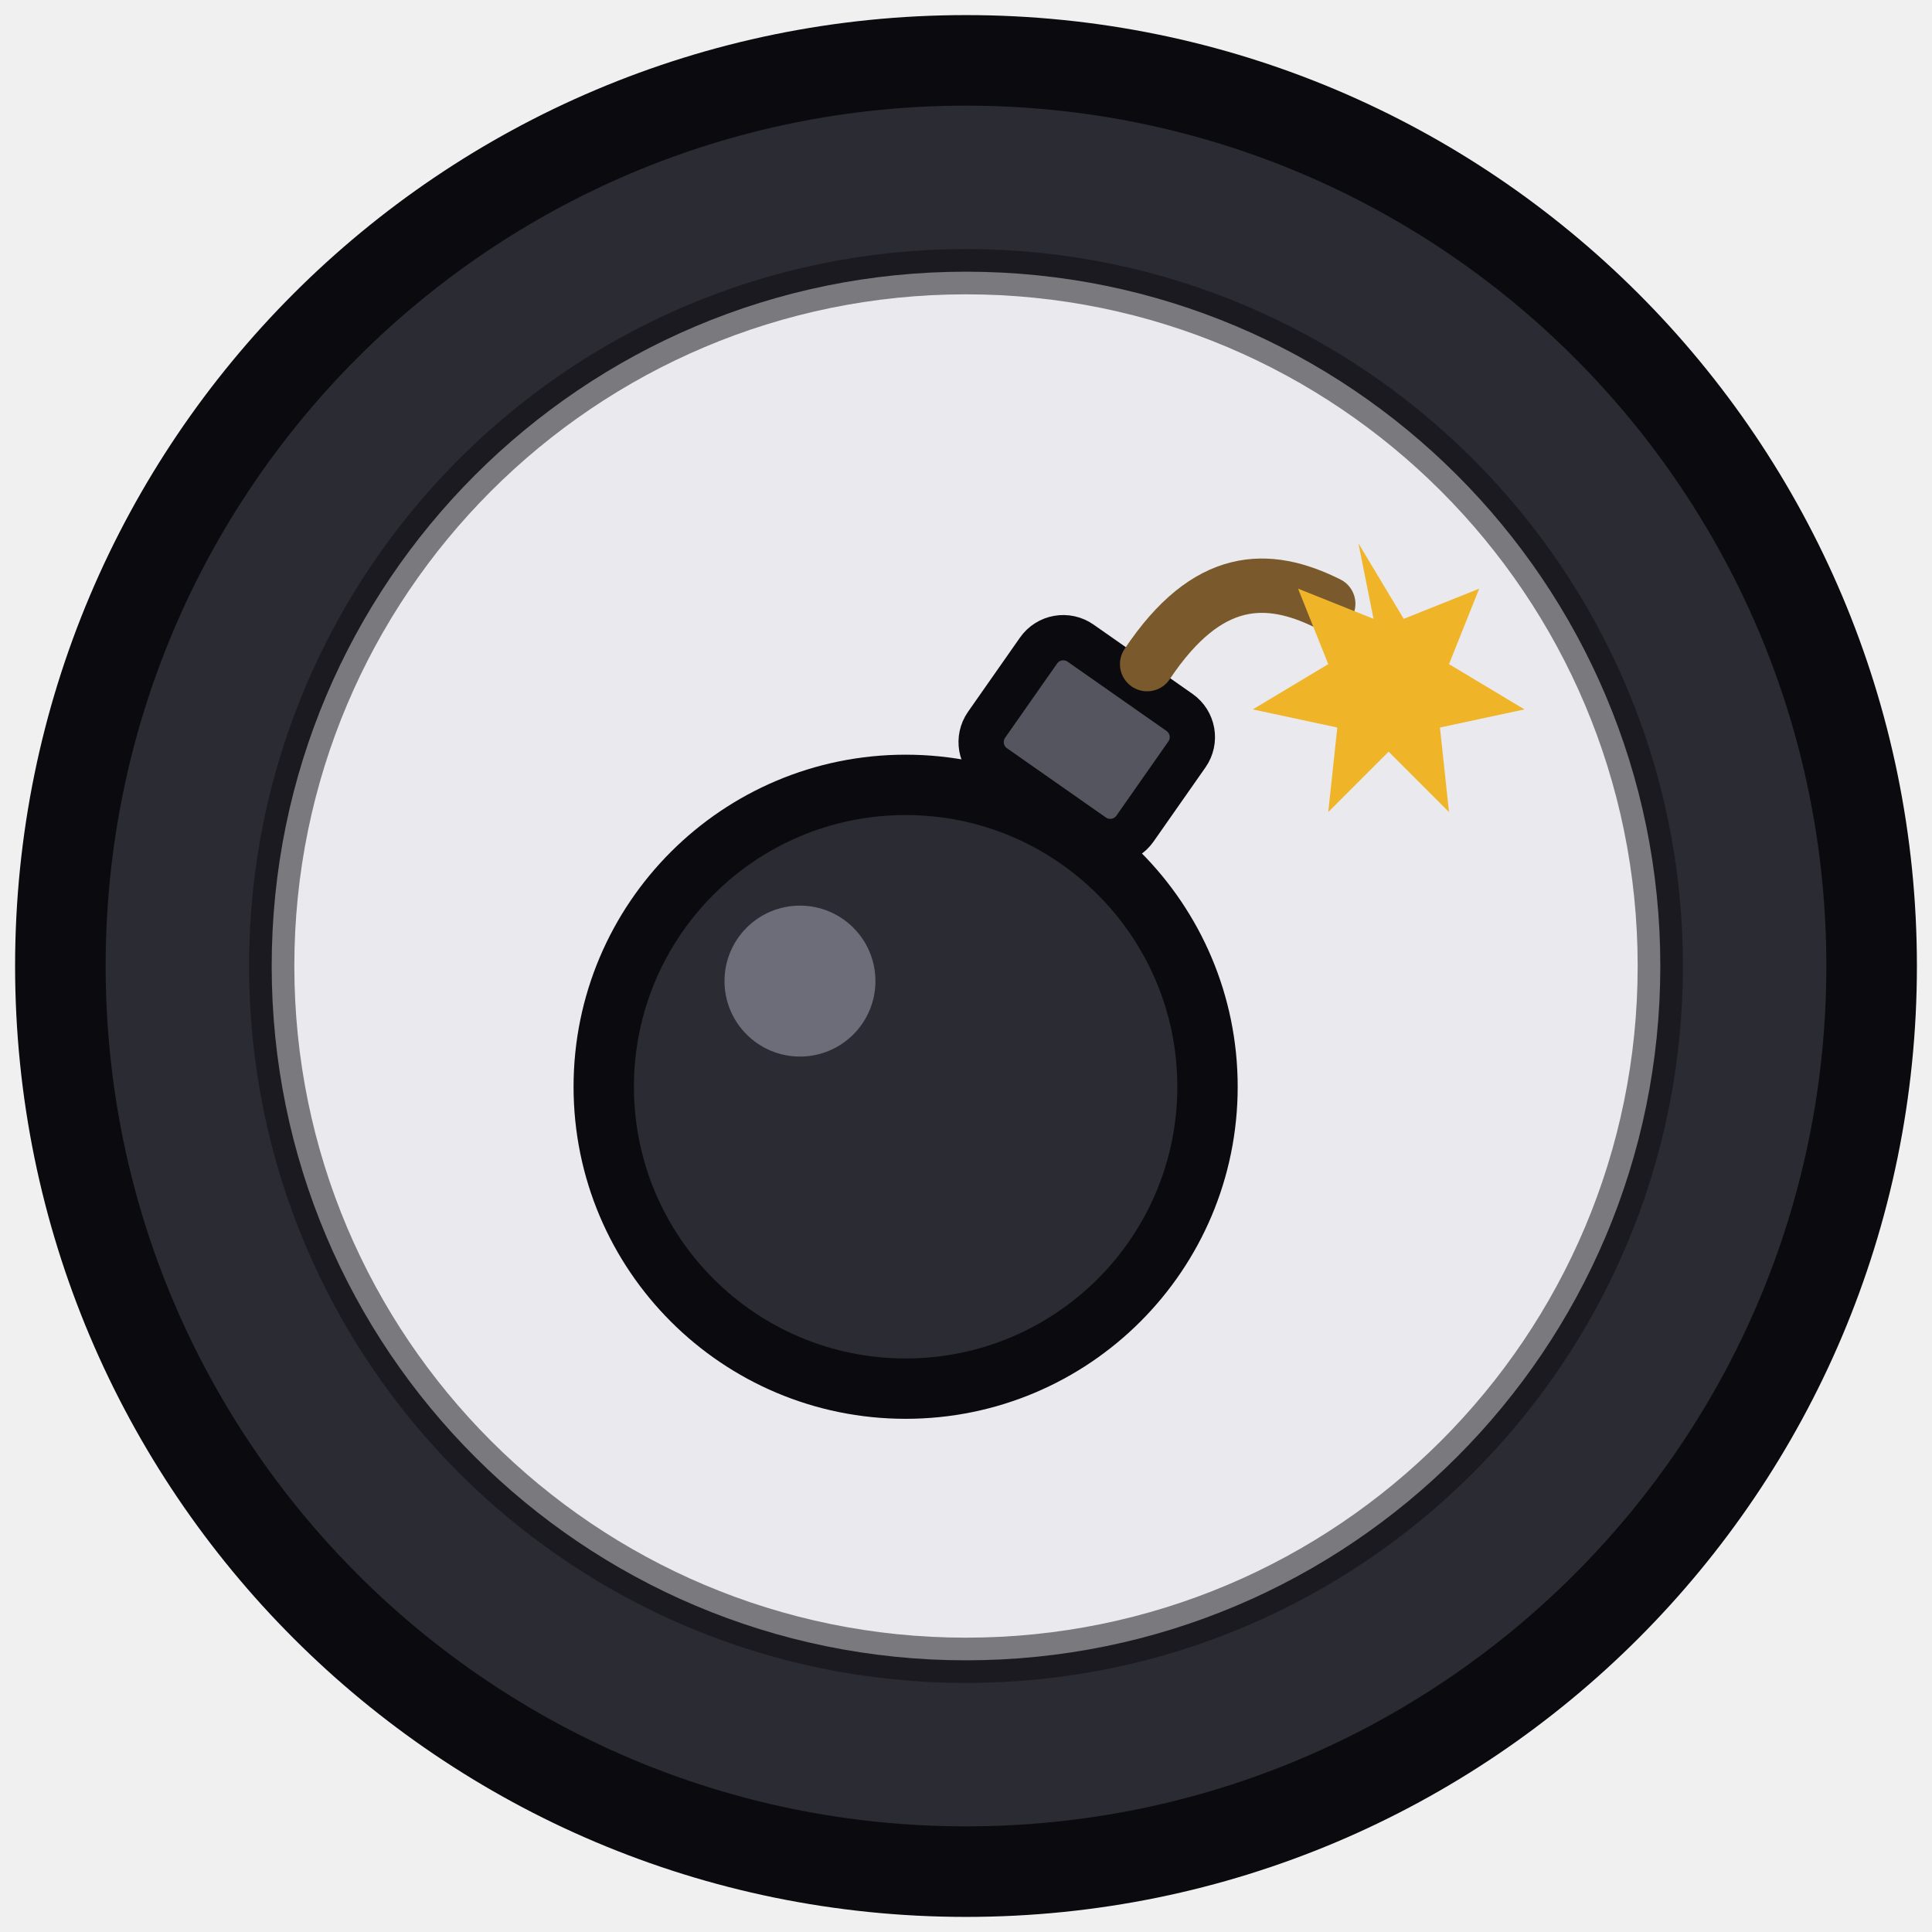
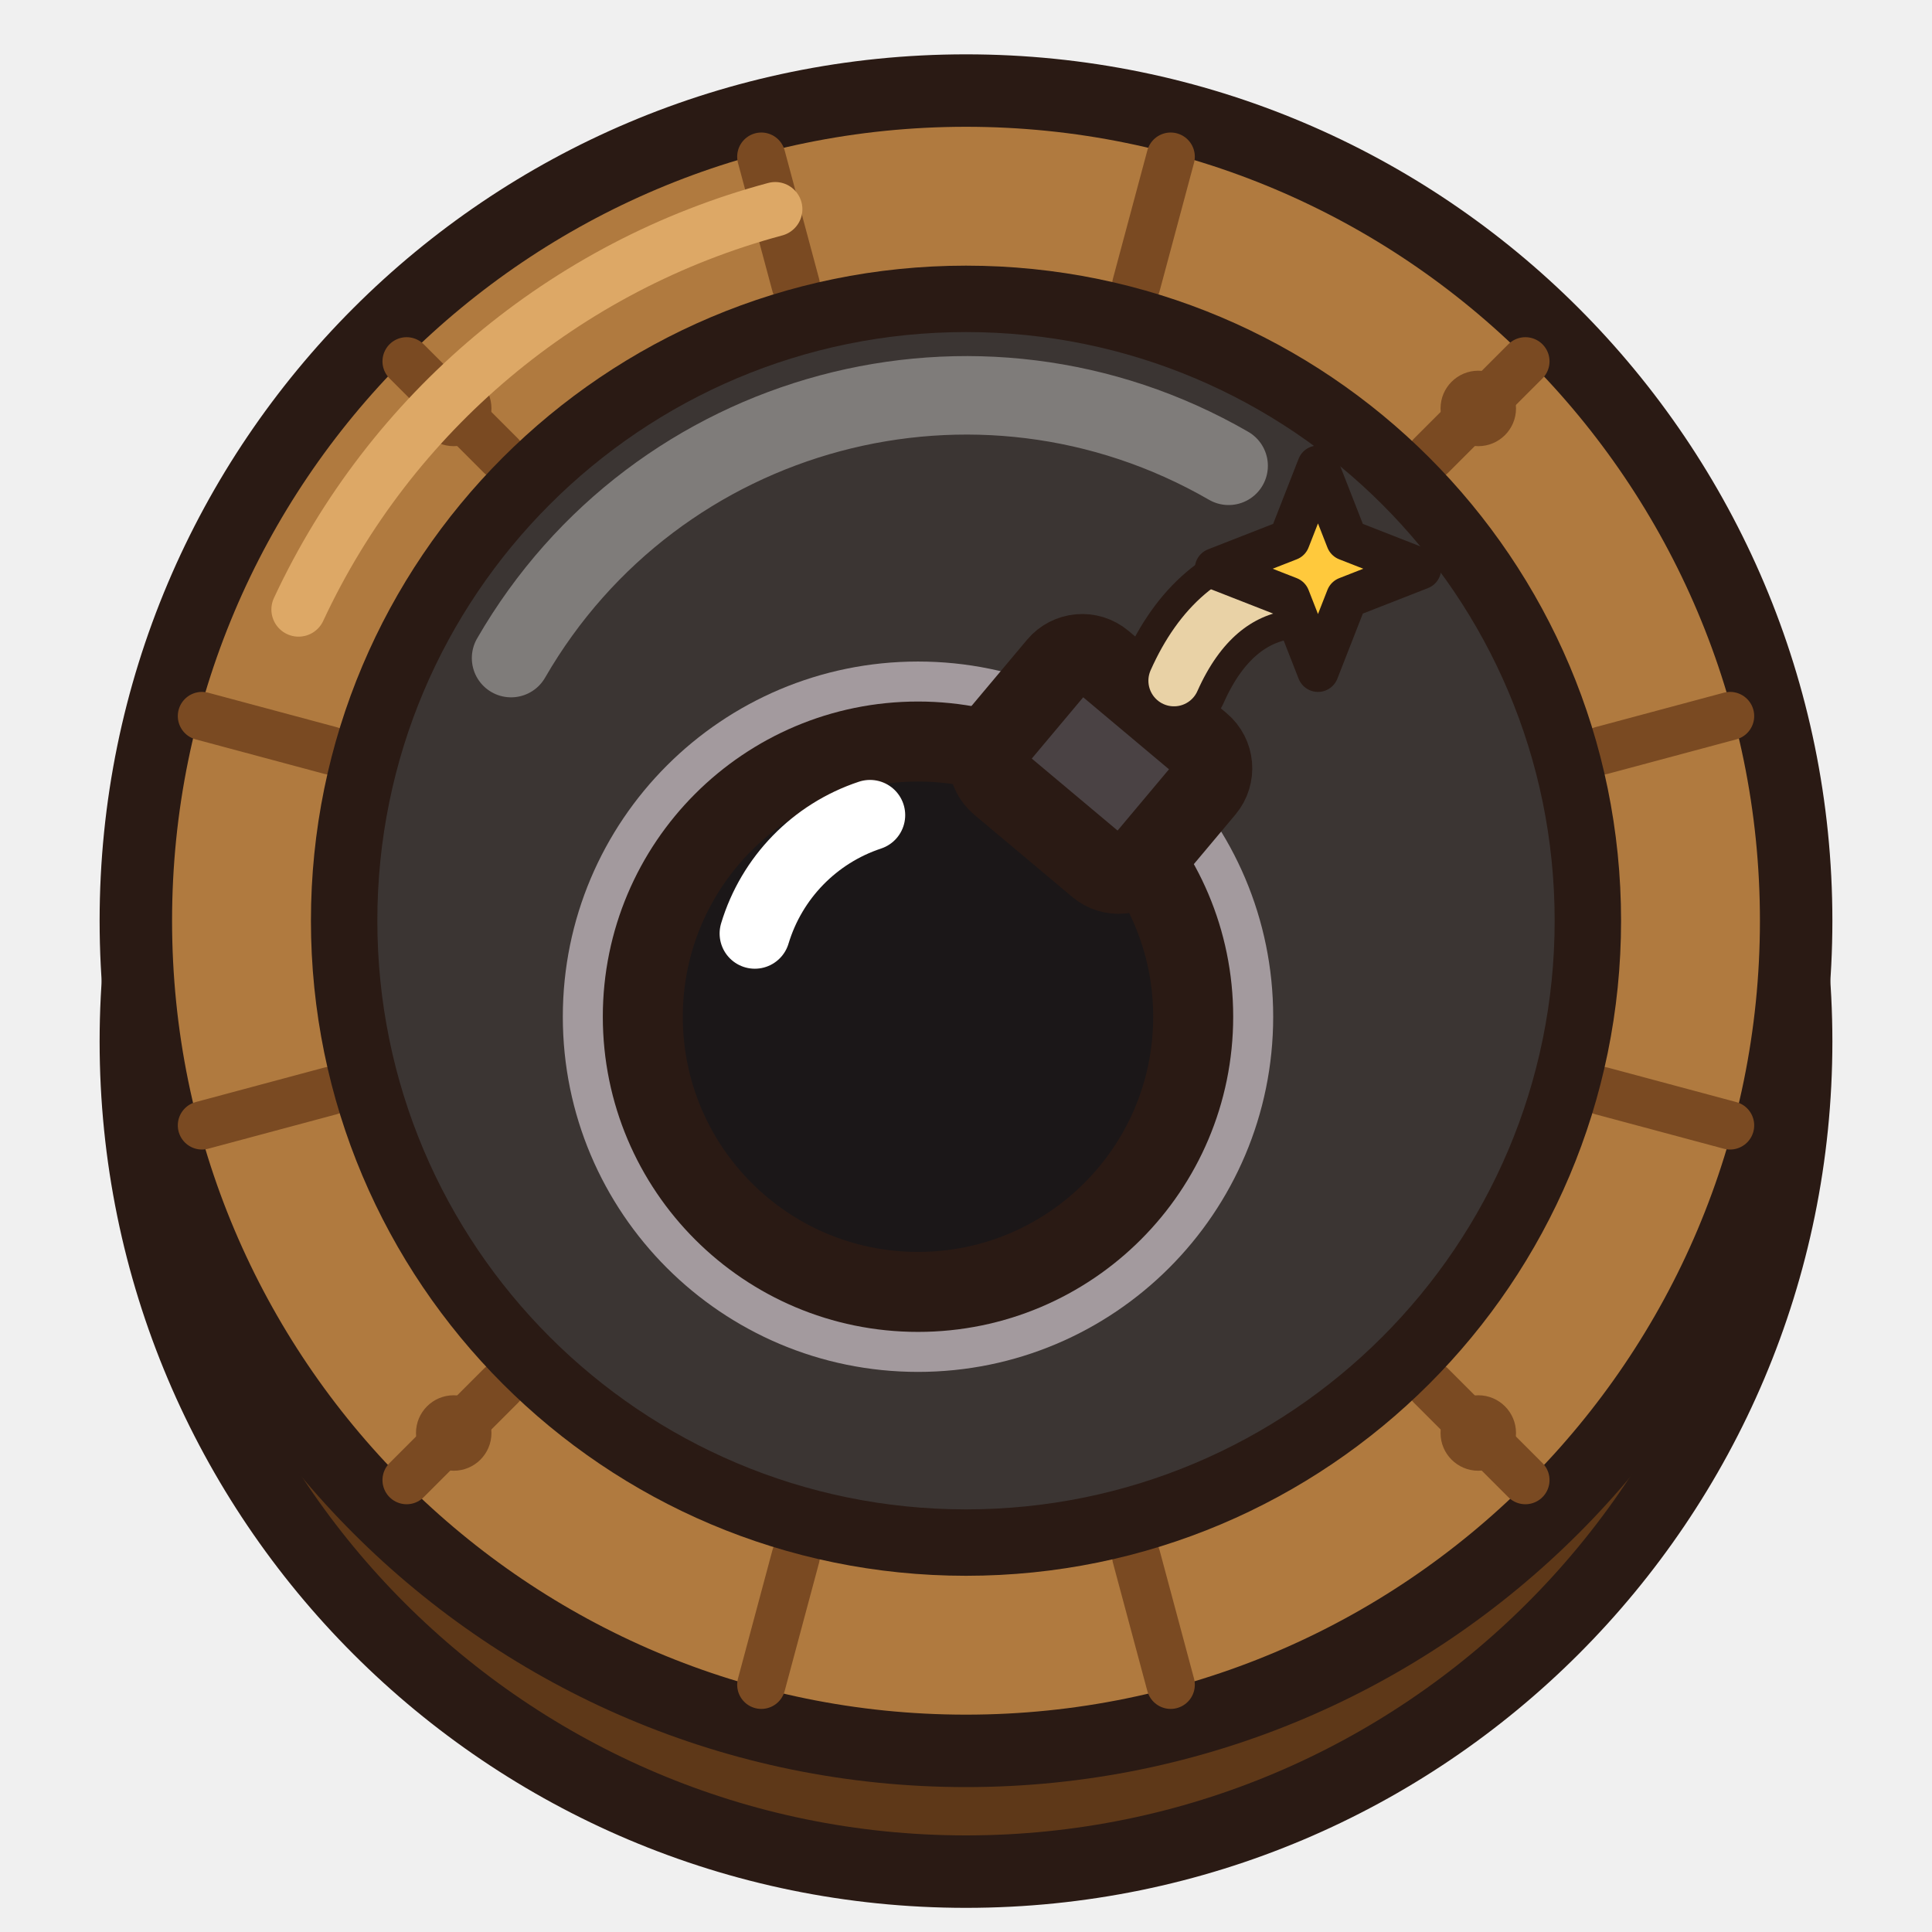
- <svg xmlns="http://www.w3.org/2000/svg" viewBox="0 0 64 64" role="img" aria-label="Poudre à canon">
-   <circle cx="32" cy="32" r="30" fill="#2b2b33" stroke="#0b0b0f" stroke-width="3" />
-   <circle cx="32" cy="32" r="23" fill="#e9e9ee" stroke="#0b0b0f" stroke-width="1.5" stroke-opacity=".5" />
-   <circle cx="30" cy="36" r="10" fill="#2b2b33" stroke="#0b0b0f" stroke-width="2" />
-   <circle cx="26.5" cy="32.5" r="2.5" fill="#6d6d7a" />
-   <rect x="33" y="22" width="6" height="5" rx="1" transform="rotate(35 36 24.5)" fill="#55555f" stroke="#0b0b0f" stroke-width="1.5" />
-   <path d="M38 22c2-3 4-3 6-2" fill="none" stroke="#7a5a2c" stroke-width="1.8" stroke-linecap="round" />
-   <path d="M45 18l1.5 2.5 2.5-1-1 2.5 2.5 1.5-2.8.6.3 2.8-2-2-2 2 .3-2.8-2.8-.6 2.5-1.5-1-2.5 2.5 1z" fill="#f0b429" />
+ <svg xmlns="http://www.w3.org/2000/svg" viewBox="0 0 64 64" width="64" height="64" fill="none" stroke-linecap="round" stroke-linejoin="round">
+   <circle cx="32" cy="34.5" r="27.5" fill="#5E3818" stroke="#2A1A14" stroke-width="2.4" />
+   <circle cx="32" cy="30.5" r="27.5" fill="#B07A3F" stroke="#2A1A14" stroke-width="2.4" />
+   <path d="M53.06 36.14L57.31 37.28" stroke="#7A4A22" stroke-width="1.6" />
+   <path d="M47.41 45.91L50.53 49.03" stroke="#7A4A22" stroke-width="1.6" />
+   <path d="M37.64 51.56L38.78 55.81" stroke="#7A4A22" stroke-width="1.6" />
+   <path d="M26.36 51.56L25.22 55.81" stroke="#7A4A22" stroke-width="1.6" />
+   <path d="M16.59 45.91L13.47 49.03" stroke="#7A4A22" stroke-width="1.6" />
+   <path d="M10.94 36.14L6.69 37.28" stroke="#7A4A22" stroke-width="1.6" />
+   <path d="M10.94 24.86L6.69 23.72" stroke="#7A4A22" stroke-width="1.6" />
+   <path d="M16.59 15.09L13.47 11.97" stroke="#7A4A22" stroke-width="1.6" />
+   <path d="M26.36 9.44L25.22 5.19" stroke="#7A4A22" stroke-width="1.6" />
+   <path d="M37.64 9.44L38.78 5.19" stroke="#7A4A22" stroke-width="1.6" />
+   <path d="M47.41 15.09L50.53 11.97" stroke="#7A4A22" stroke-width="1.6" />
+   <path d="M53.06 24.86L57.31 23.72" stroke="#7A4A22" stroke-width="1.6" />
+   <circle cx="48.97" cy="47.47" r="1.25" fill="#7A4A22" />
+   <circle cx="15.03" cy="47.47" r="1.25" fill="#7A4A22" />
+   <circle cx="15.03" cy="13.53" r="1.25" fill="#7A4A22" />
+   <circle cx="48.97" cy="13.53" r="1.25" fill="#7A4A22" />
+   <path d="M9.89 20.19A24.4 24.4 0 0 1 25.68 6.93" stroke="#DDA866" stroke-width="1.8" />
+   <circle cx="32" cy="30.5" r="20.6" fill="#3B3533" stroke="#2A1A14" stroke-width="2.2" />
+   <path d="M16.93 21.80A17.4 17.4 0 0 1 40.70 15.43" stroke="#FFFFFF" stroke-opacity="0.35" stroke-width="2.6" />
+   <g transform="translate(32 30.5) scale(1.06) translate(-16 -16)" fill="none" stroke="#2A1A14" stroke-width="2.5" stroke-linecap="round" stroke-linejoin="round">
+     <circle cx="14.5" cy="19" r="10.3" stroke="#A39A9E" stroke-width="1.6" />
+     <circle cx="14.5" cy="19" r="8.6" fill="#1B1718" />
+     <path d="M9.4 16.4a5.6 5.6 0 0 1 3.6-3.7" stroke="#FFFFFF" stroke-width="2.2" />
+     <rect x="17.2" y="8.6" width="6" height="5" rx="1" transform="rotate(40 20.2 11.1)" fill="#4A4244" />
+     <path d="M22.5 8.5c.8-1.8 2-2.8 3.5-3" stroke-width="3.4" />
+     <path d="M22.5 8.5c.8-1.8 2-2.8 3.5-3" stroke="#E9D2A6" stroke-width="1.6" />
+     <path d="M27 1.8l.9 2.3 2.3.9-2.3.9-.9 2.3-.9-2.3-2.3-.9 2.3-.9z" fill="#FFC93C" stroke-width="1.3" />
+   </g>
</svg>
